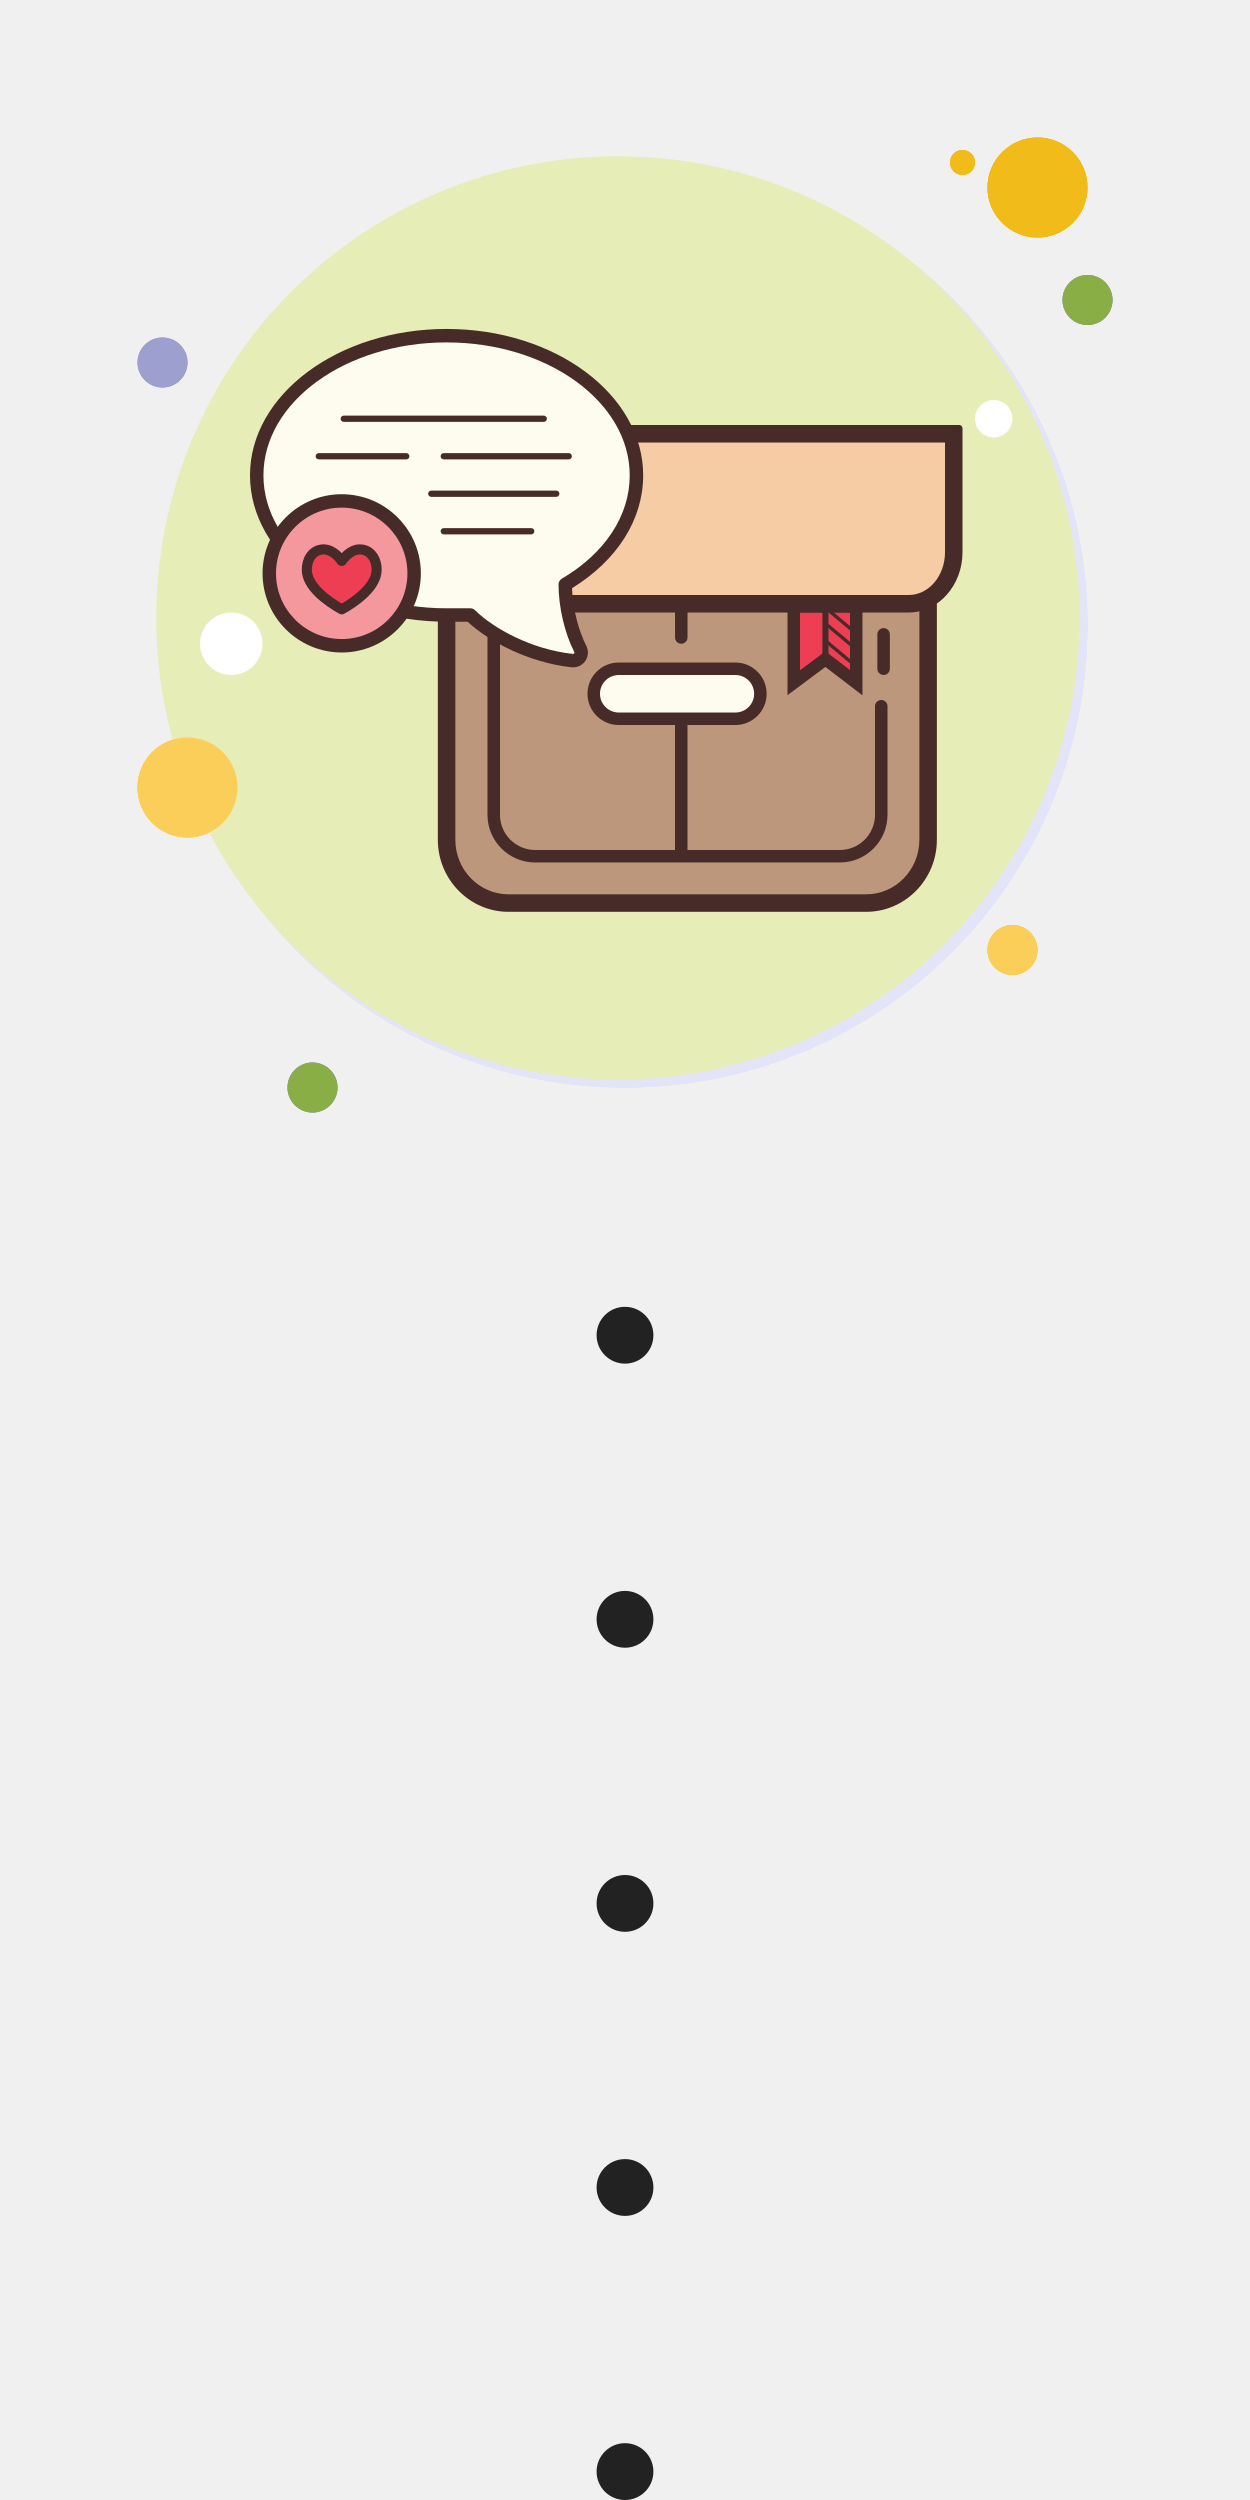
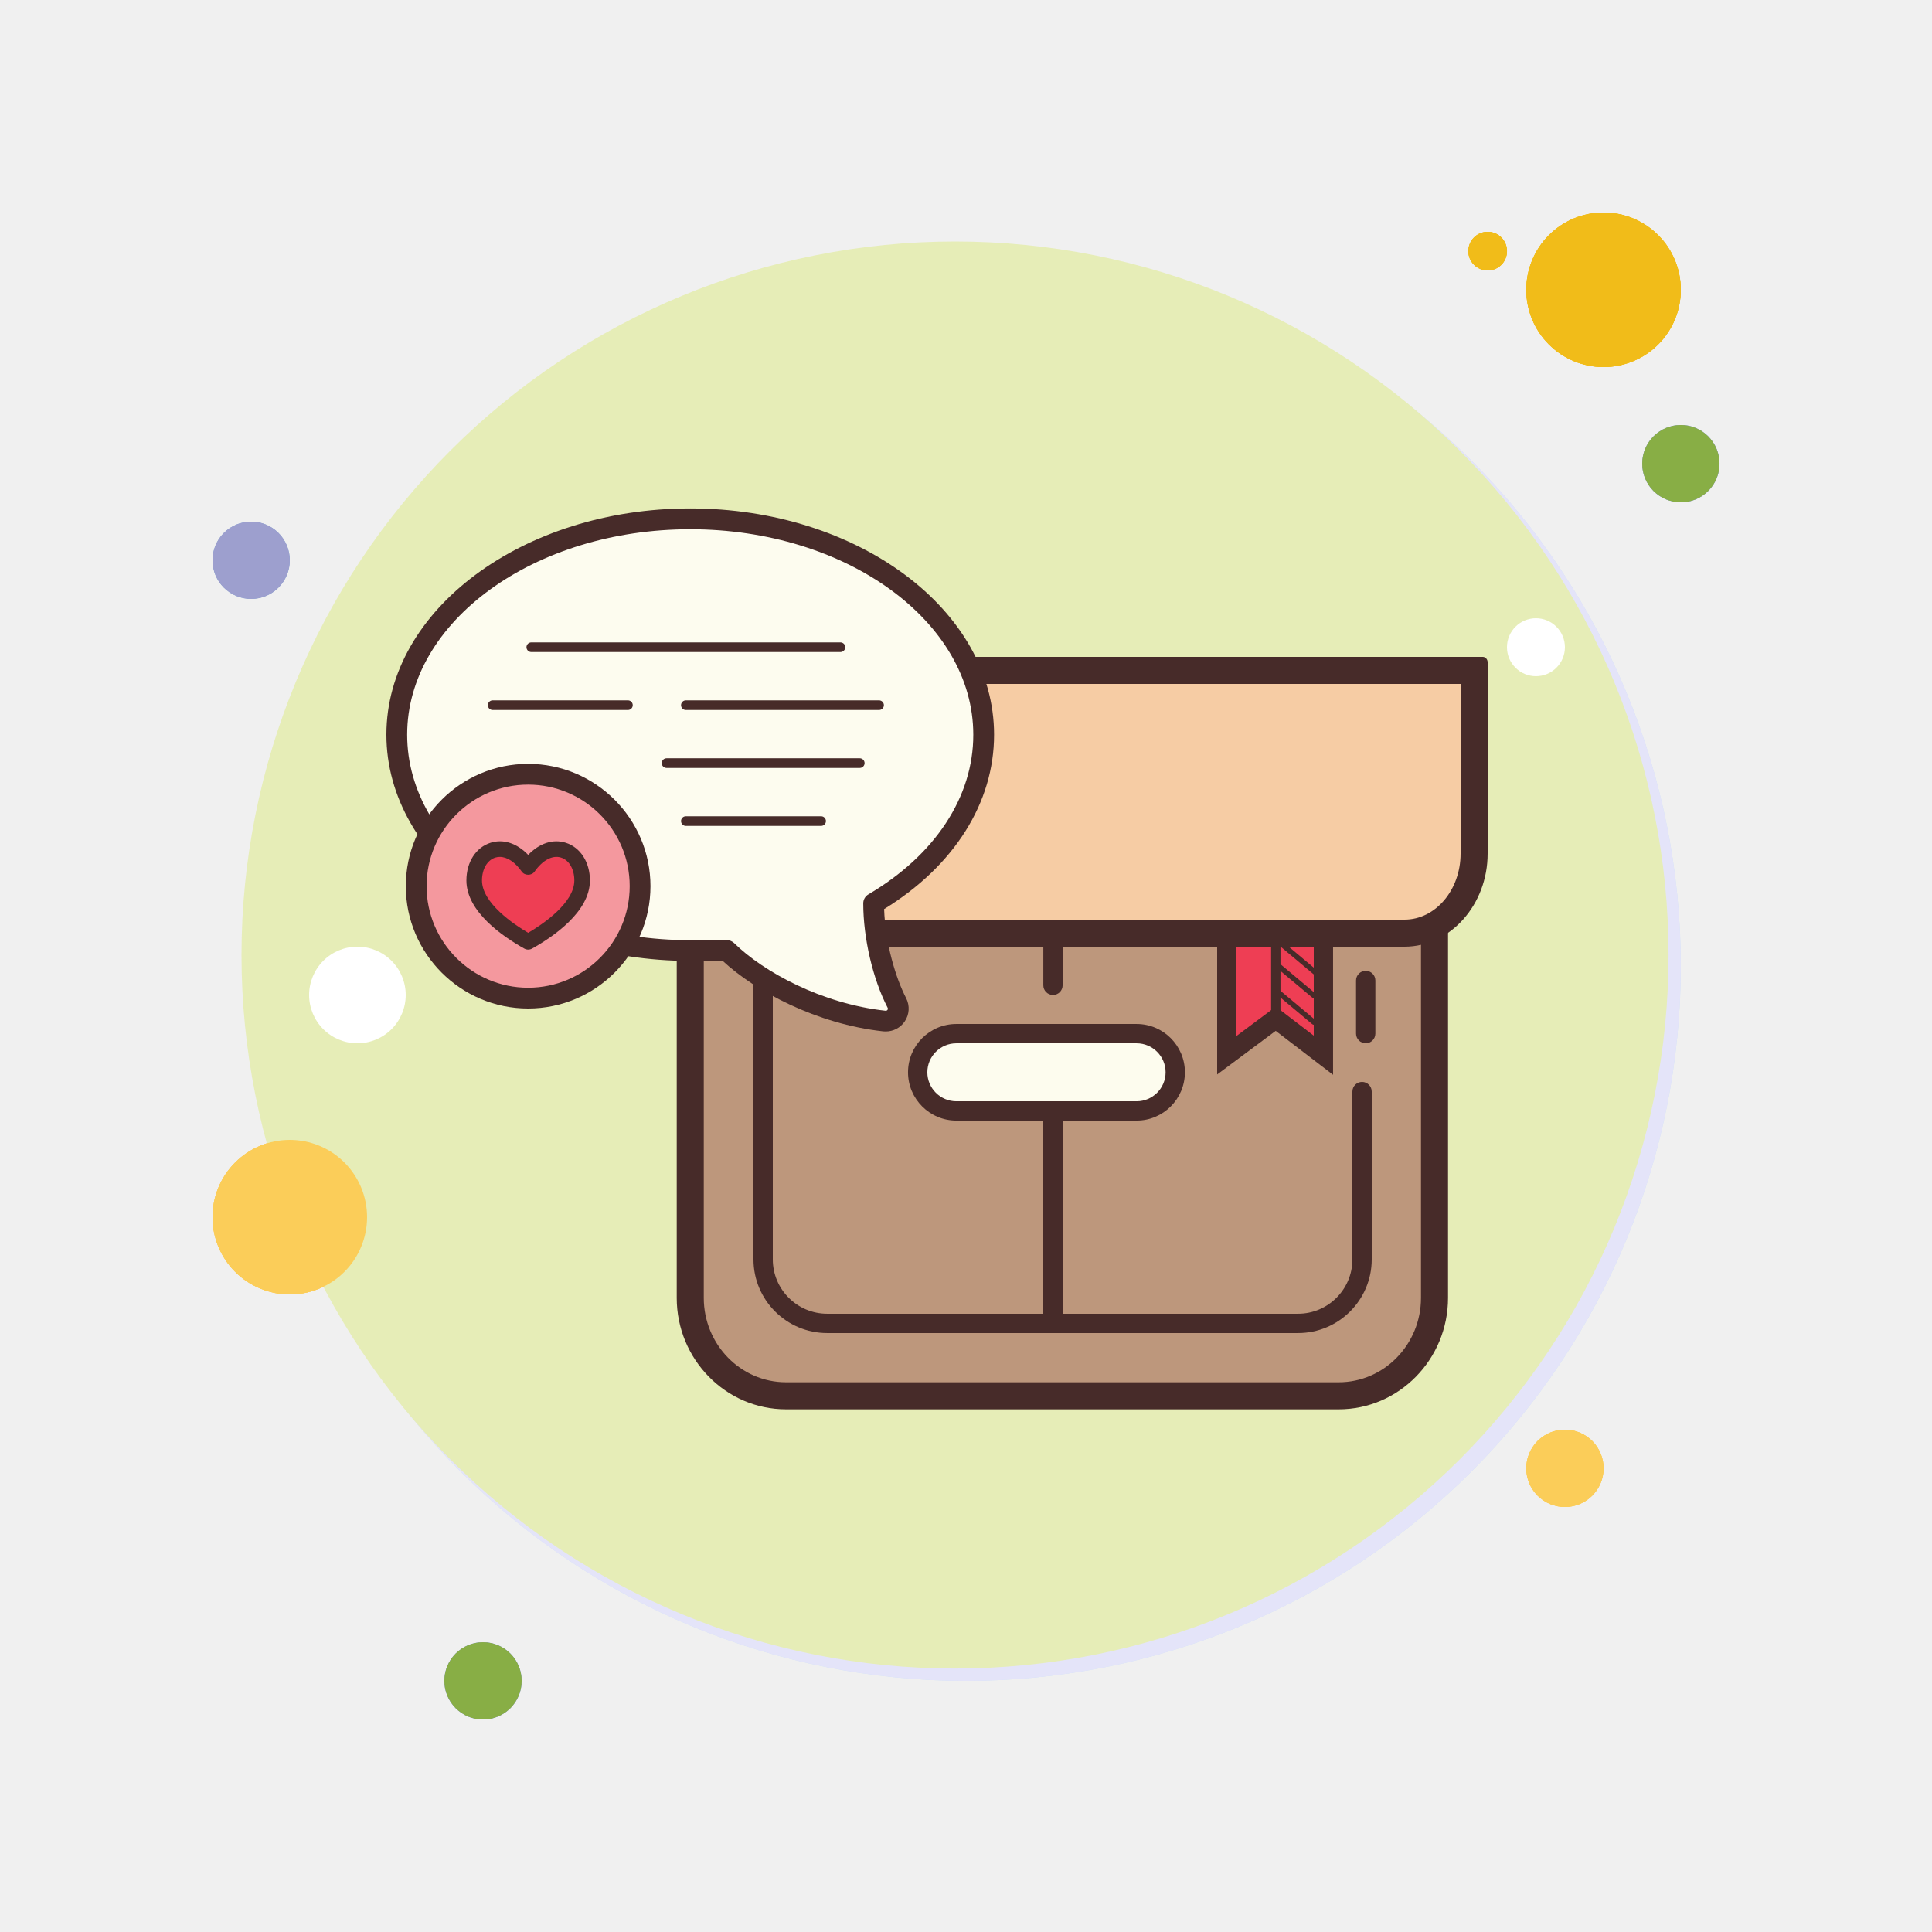
- <svg xmlns="http://www.w3.org/2000/svg" width="88" height="176" viewBox="0 0 88 176" fill="none">
+ <svg xmlns="http://www.w3.org/2000/svg" width="88" height="88" viewBox="0 0 88 88" fill="none">
  <path d="M11.44 23.76C10.973 23.76 10.525 23.945 10.195 24.275C9.865 24.605 9.68 25.053 9.68 25.52C9.68 25.986 9.865 26.434 10.195 26.764C10.525 27.094 10.973 27.28 11.44 27.28C11.906 27.28 12.354 27.094 12.684 26.764C13.014 26.434 13.2 25.986 13.2 25.52C13.2 25.053 13.014 24.605 12.684 24.275C12.354 23.945 11.906 23.76 11.44 23.76Z" fill="#78A0CF" />
  <path d="M67.761 10.559C67.528 10.559 67.304 10.651 67.139 10.816C66.974 10.981 66.881 11.205 66.881 11.439C66.881 11.672 66.974 11.896 67.139 12.061C67.304 12.226 67.528 12.319 67.761 12.319C67.994 12.319 68.218 12.226 68.383 12.061C68.548 11.896 68.641 11.672 68.641 11.439C68.641 11.205 68.548 10.981 68.383 10.816C68.218 10.651 67.994 10.559 67.761 10.559Z" fill="#F1BC19" />
  <path d="M43.999 11.441C35.364 11.441 27.082 14.872 20.976 20.978C14.87 27.084 11.44 35.366 11.44 44.001C11.44 52.637 14.87 60.919 20.976 67.025C27.082 73.131 35.364 76.561 43.999 76.561C52.635 76.561 60.917 73.131 67.023 67.025C73.129 60.919 76.559 52.637 76.559 44.001C76.559 35.366 73.129 27.084 67.023 20.978C60.917 14.872 52.635 11.441 43.999 11.441Z" fill="#CEE1F4" />
  <path d="M73.04 9.68C72.106 9.68 71.211 10.05 70.55 10.711C69.89 11.371 69.519 12.266 69.519 13.2C69.519 14.133 69.89 15.029 70.55 15.689C71.211 16.349 72.106 16.72 73.04 16.72C73.973 16.72 74.868 16.349 75.529 15.689C76.189 15.029 76.559 14.133 76.559 13.2C76.559 12.266 76.189 11.371 75.529 10.711C74.868 10.05 73.973 9.68 73.04 9.68Z" fill="#F1BC19" />
  <path d="M76.561 19.359C76.094 19.359 75.646 19.545 75.316 19.875C74.986 20.205 74.801 20.653 74.801 21.119C74.801 21.586 74.986 22.034 75.316 22.364C75.646 22.694 76.094 22.879 76.561 22.879C77.028 22.879 77.475 22.694 77.805 22.364C78.135 22.034 78.321 21.586 78.321 21.119C78.321 20.653 78.135 20.205 77.805 19.875C77.475 19.545 77.028 19.359 76.561 19.359Z" fill="#78A0CF" />
  <path d="M71.28 65.12C70.813 65.12 70.365 65.305 70.035 65.635C69.705 65.966 69.52 66.413 69.52 66.88C69.52 67.347 69.705 67.794 70.035 68.124C70.365 68.454 70.813 68.64 71.28 68.64C71.746 68.64 72.194 68.454 72.524 68.124C72.854 67.794 73.04 67.347 73.04 66.88C73.04 66.413 72.854 65.966 72.524 65.635C72.194 65.305 71.746 65.12 71.28 65.12ZM13.2 51.92C12.266 51.92 11.371 52.291 10.711 52.951C10.05 53.611 9.68 54.506 9.68 55.44C9.68 56.373 10.05 57.269 10.711 57.929C11.371 58.589 12.266 58.96 13.2 58.96C14.133 58.96 15.029 58.589 15.689 57.929C16.349 57.269 16.72 56.373 16.72 55.44C16.72 54.506 16.349 53.611 15.689 52.951C15.029 52.291 14.133 51.92 13.2 51.92Z" fill="#FBCD59" />
  <path d="M22 74.801C21.534 74.801 21.086 74.986 20.756 75.316C20.426 75.646 20.24 76.094 20.24 76.561C20.24 77.028 20.426 77.475 20.756 77.805C21.086 78.135 21.534 78.321 22 78.321C22.467 78.321 22.915 78.135 23.245 77.805C23.575 77.475 23.76 77.028 23.76 76.561C23.76 76.094 23.575 75.646 23.245 75.316C22.915 74.986 22.467 74.801 22 74.801Z" fill="#78A0CF" />
  <path d="M16.28 44.879C15.697 44.879 15.137 45.111 14.724 45.523C14.312 45.936 14.08 46.495 14.08 47.079C14.08 47.662 14.312 48.222 14.724 48.635C15.137 49.047 15.697 49.279 16.28 49.279C16.864 49.279 17.423 49.047 17.836 48.635C18.248 48.222 18.48 47.662 18.48 47.079C18.48 46.495 18.248 45.936 17.836 45.523C17.423 45.111 16.864 44.879 16.28 44.879Z" fill="white" />
  <path d="M18.48 58.08C18.246 58.08 18.022 58.173 17.857 58.338C17.692 58.503 17.6 58.727 17.6 58.96C17.6 59.194 17.692 59.417 17.857 59.582C18.022 59.747 18.246 59.84 18.48 59.84C18.713 59.84 18.937 59.747 19.102 59.582C19.267 59.417 19.36 59.194 19.36 58.96C19.36 58.727 19.267 58.503 19.102 58.338C18.937 58.173 18.713 58.08 18.48 58.08Z" fill="#F1BC19" />
  <path d="M70.4 29.039C70.166 29.039 69.942 29.132 69.777 29.297C69.612 29.462 69.519 29.686 69.519 29.919C69.519 30.152 69.612 30.376 69.777 30.541C69.942 30.706 70.166 30.799 70.4 30.799C70.633 30.799 70.857 30.706 71.022 30.541C71.187 30.376 71.279 30.152 71.279 29.919C71.279 29.686 71.187 29.462 71.022 29.297C70.857 29.132 70.633 29.039 70.4 29.039Z" fill="white" />
  <path d="M57.201 24.641C60.597 24.641 63.361 27.404 63.361 30.801V57.201C63.361 60.597 60.597 63.361 57.201 63.361H30.801C27.404 63.361 24.641 60.597 24.641 57.201V30.801C24.641 27.404 27.404 24.641 30.801 24.641H57.201Z" fill="#F1BC19" />
  <path d="M57.2 24.992C60.402 24.992 63.008 27.597 63.008 30.8V57.2C63.008 60.402 60.402 63.008 57.2 63.008H30.8C27.597 63.008 24.992 60.402 24.992 57.2V30.8C24.992 27.597 27.597 24.992 30.8 24.992H57.2ZM57.2 23.76H30.8C26.912 23.76 23.76 26.912 23.76 30.8V57.2C23.76 61.088 26.912 64.24 30.8 64.24H57.2C61.088 64.24 64.24 61.088 64.24 57.2V30.8C64.24 26.912 61.088 23.76 57.2 23.76Z" fill="#472B29" />
  <path d="M55.439 60.719H32.559C29.647 60.719 27.279 58.351 27.279 55.439V32.559C27.279 29.647 29.647 27.279 32.559 27.279H55.439C58.351 27.279 60.719 29.647 60.719 32.559V55.439C60.719 58.351 58.351 60.719 55.439 60.719Z" fill="#FDFCEE" />
  <path d="M55.439 60.719H32.559C29.647 60.719 27.279 58.351 27.279 55.439V32.559C27.279 29.647 29.647 27.279 32.559 27.279H54.229C54.411 27.279 54.559 27.427 54.559 27.609C54.559 27.791 54.411 27.939 54.229 27.939H32.559C30.012 27.939 27.939 30.012 27.939 32.559V55.439C27.939 57.987 30.012 60.059 32.559 60.059H55.439C57.987 60.059 60.059 57.987 60.059 55.439V42.569C60.059 42.387 60.207 42.239 60.389 42.239C60.572 42.239 60.719 42.387 60.719 42.569V55.439C60.719 58.351 58.351 60.719 55.439 60.719ZM60.389 36.959C60.207 36.959 60.059 36.812 60.059 36.629V35.505C60.059 35.322 60.207 35.175 60.389 35.175C60.572 35.175 60.719 35.322 60.719 35.505V36.629C60.719 36.812 60.572 36.959 60.389 36.959Z" fill="#472B29" />
  <path d="M60.391 41.36C60.208 41.36 60.06 41.212 60.06 41.03V38.17C60.06 37.988 60.208 37.84 60.391 37.84C60.573 37.84 60.721 37.988 60.721 38.17V41.03C60.721 41.212 60.573 41.36 60.391 41.36Z" fill="#472B29" />
  <path d="M50.766 34.65C50.413 34.65 50.106 34.755 49.886 34.974L37.235 47.636C36.828 48.045 35.97 50.313 35.344 51.967C35.061 52.716 34.819 53.352 34.678 53.668C34.629 53.778 34.652 53.898 34.736 53.983L34.873 54.12C34.98 54.228 35.141 54.259 35.284 54.195C35.651 54.03 36.33 53.772 37.117 53.474C38.795 52.837 40.863 52.052 41.255 51.66L53.907 38.997C54.561 38.342 54.191 36.906 53.083 35.796C52.347 35.06 51.466 34.65 50.766 34.65Z" fill="#F1BC19" />
  <path d="M37.233 47.637C36.826 48.046 35.968 50.314 35.342 51.968C35.059 52.717 34.817 53.353 34.676 53.669C34.627 53.779 34.65 53.899 34.734 53.984L34.87 54.121C34.978 54.229 35.139 54.261 35.282 54.196C35.649 54.031 36.328 53.773 37.115 53.475C38.794 52.837 40.861 52.053 41.253 51.661L41.256 51.658L37.233 47.637Z" fill="#FDFCEE" />
  <path d="M35.36 51.922C35.355 51.937 35.348 51.953 35.342 51.968C35.059 52.717 34.817 53.353 34.676 53.669C34.627 53.779 34.65 53.898 34.734 53.984L34.87 54.12C34.978 54.228 35.139 54.26 35.282 54.196C35.626 54.041 36.246 53.804 36.968 53.531L35.36 51.922Z" fill="#4A5397" />
  <path d="M47.094 37.826L48.841 36.079L52.856 40.094L51.109 41.841L47.094 37.826Z" fill="#7782AC" />
  <path d="M52.832 40.071L53.905 38.998C54.559 38.343 54.189 36.907 53.081 35.797C52.346 35.06 51.465 34.65 50.765 34.65C50.412 34.65 50.105 34.755 49.885 34.974L48.811 36.05L52.832 40.071Z" fill="#FCB9B9" />
  <path d="M50.767 34.98C51.403 34.98 52.2 35.383 52.848 36.031C53.911 37.096 54.132 38.304 53.671 38.765L41.019 51.428C40.676 51.771 38.473 52.607 37.015 53.16L36.949 53.185C36.179 53.477 35.514 53.73 35.103 53.887L34.99 53.774C35.142 53.427 35.389 52.774 35.651 52.084C36.196 50.642 37.11 48.228 37.467 47.87L50.118 35.209C50.27 35.057 50.488 34.98 50.767 34.98ZM50.767 34.32C50.326 34.32 49.937 34.457 49.651 34.742L37.001 47.403C36.577 47.827 35.888 49.591 35.034 51.851C34.753 52.592 34.515 53.222 34.375 53.534C34.27 53.767 34.319 54.035 34.5 54.216L34.637 54.353C34.772 54.489 34.949 54.56 35.131 54.56C35.227 54.56 35.326 54.539 35.418 54.498C35.777 54.335 36.459 54.077 37.249 53.777C39.471 52.934 41.077 52.305 41.486 51.895L54.139 39.233C54.935 38.435 54.573 36.825 53.315 35.566C52.508 34.758 51.556 34.32 50.767 34.32Z" fill="#472B29" />
  <path d="M37.078 47.789L37.389 47.478L41.412 51.5L41.1 51.811L37.078 47.789Z" fill="#472B29" />
  <path d="M35.123 51.996L35.434 51.685L37.194 53.445L36.883 53.756L35.123 51.996Z" fill="#472B29" />
  <path d="M46.938 37.982L47.249 37.671L51.264 41.686L50.952 41.997L46.938 37.982Z" fill="#472B29" />
  <path d="M48.684 36.236L48.995 35.925L53.01 39.94L52.698 40.251L48.684 36.236Z" fill="#472B29" />
  <path d="M48.062 38.763L47.859 38.677L48.849 36.367L49.052 36.453L48.062 38.763ZM48.832 39.423L48.629 39.337L49.619 37.027L49.822 37.113L48.832 39.423ZM49.602 40.083L49.399 39.997L50.389 37.687L50.592 37.773L49.602 40.083ZM50.287 40.94L50.086 40.853L51.159 38.347L51.362 38.433L50.287 40.94ZM51.024 41.678L50.822 41.592L51.929 39.007L52.132 39.093L51.024 41.678Z" fill="#472B29" />
  <path d="M11.44 23.76C10.973 23.76 10.525 23.945 10.195 24.275C9.865 24.605 9.68 25.053 9.68 25.52C9.68 25.986 9.865 26.434 10.195 26.764C10.525 27.094 10.973 27.28 11.44 27.28C11.906 27.28 12.354 27.094 12.684 26.764C13.014 26.434 13.2 25.986 13.2 25.52C13.2 25.053 13.014 24.605 12.684 24.275C12.354 23.945 11.906 23.76 11.44 23.76Z" fill="#9D9FCE" />
  <path d="M67.761 10.559C67.528 10.559 67.304 10.651 67.139 10.816C66.974 10.981 66.881 11.205 66.881 11.439C66.881 11.672 66.974 11.896 67.139 12.061C67.304 12.226 67.528 12.319 67.761 12.319C67.994 12.319 68.218 12.226 68.383 12.061C68.548 11.896 68.641 11.672 68.641 11.439C68.641 11.205 68.548 10.981 68.383 10.816C68.218 10.651 67.994 10.559 67.761 10.559Z" fill="#F1BC19" />
  <path d="M43.999 11.441C35.364 11.441 27.082 14.872 20.976 20.978C14.87 27.084 11.44 35.366 11.44 44.001C11.44 52.637 14.87 60.919 20.976 67.025C27.082 73.131 35.364 76.561 43.999 76.561C52.635 76.561 60.917 73.131 67.023 67.025C73.129 60.919 76.559 52.637 76.559 44.001C76.559 35.366 73.129 27.084 67.023 20.978C60.917 14.872 52.635 11.441 43.999 11.441Z" fill="#E4E4F9" />
  <path d="M73.04 9.68C72.106 9.68 71.211 10.05 70.55 10.711C69.89 11.371 69.519 12.266 69.519 13.2C69.519 14.133 69.89 15.029 70.55 15.689C71.211 16.349 72.106 16.72 73.04 16.72C73.973 16.72 74.868 16.349 75.529 15.689C76.189 15.029 76.559 14.133 76.559 13.2C76.559 12.266 76.189 11.371 75.529 10.711C74.868 10.05 73.973 9.68 73.04 9.68Z" fill="#F1BC19" />
  <path d="M76.561 19.359C76.094 19.359 75.646 19.545 75.316 19.875C74.986 20.205 74.801 20.653 74.801 21.119C74.801 21.586 74.986 22.034 75.316 22.364C75.646 22.694 76.094 22.879 76.561 22.879C77.028 22.879 77.475 22.694 77.805 22.364C78.135 22.034 78.321 21.586 78.321 21.119C78.321 20.653 78.135 20.205 77.805 19.875C77.475 19.545 77.028 19.359 76.561 19.359Z" fill="#9D9FCE" />
  <path d="M71.28 65.12C70.813 65.12 70.365 65.305 70.035 65.635C69.705 65.966 69.52 66.413 69.52 66.88C69.52 67.347 69.705 67.794 70.035 68.124C70.365 68.454 70.813 68.64 71.28 68.64C71.746 68.64 72.194 68.454 72.524 68.124C72.854 67.794 73.04 67.347 73.04 66.88C73.04 66.413 72.854 65.966 72.524 65.635C72.194 65.305 71.746 65.12 71.28 65.12ZM13.2 51.92C12.266 51.92 11.371 52.291 10.711 52.951C10.05 53.611 9.68 54.506 9.68 55.44C9.68 56.373 10.05 57.269 10.711 57.929C11.371 58.589 12.266 58.96 13.2 58.96C14.133 58.96 15.029 58.589 15.689 57.929C16.349 57.269 16.72 56.373 16.72 55.44C16.72 54.506 16.349 53.611 15.689 52.951C15.029 52.291 14.133 51.92 13.2 51.92Z" fill="#FBCD59" />
  <path d="M22 74.801C21.534 74.801 21.086 74.986 20.756 75.316C20.426 75.646 20.24 76.094 20.24 76.561C20.24 77.028 20.426 77.475 20.756 77.805C21.086 78.135 21.534 78.321 22 78.321C22.467 78.321 22.915 78.135 23.245 77.805C23.575 77.475 23.76 77.028 23.76 76.561C23.76 76.094 23.575 75.646 23.245 75.316C22.915 74.986 22.467 74.801 22 74.801Z" fill="#9D9FCE" />
  <path d="M16.28 44.879C15.697 44.879 15.137 45.111 14.724 45.523C14.312 45.936 14.08 46.495 14.08 47.079C14.08 47.662 14.312 48.222 14.724 48.635C15.137 49.047 15.697 49.279 16.28 49.279C16.864 49.279 17.423 49.047 17.836 48.635C18.248 48.222 18.48 47.662 18.48 47.079C18.48 46.495 18.248 45.936 17.836 45.523C17.423 45.111 16.864 44.879 16.28 44.879Z" fill="white" />
  <path d="M18.48 58.08C18.246 58.08 18.022 58.173 17.857 58.338C17.692 58.503 17.6 58.727 17.6 58.96C17.6 59.194 17.692 59.417 17.857 59.582C18.022 59.747 18.246 59.84 18.48 59.84C18.713 59.84 18.937 59.747 19.102 59.582C19.267 59.417 19.36 59.194 19.36 58.96C19.36 58.727 19.267 58.503 19.102 58.338C18.937 58.173 18.713 58.08 18.48 58.08Z" fill="#F1BC19" />
  <path d="M70.4 29.039C70.166 29.039 69.942 29.132 69.777 29.297C69.612 29.462 69.519 29.686 69.519 29.919C69.519 30.152 69.612 30.376 69.777 30.541C69.942 30.706 70.166 30.799 70.4 30.799C70.633 30.799 70.857 30.706 71.022 30.541C71.187 30.376 71.279 30.152 71.279 29.919C71.279 29.686 71.187 29.462 71.022 29.297C70.857 29.132 70.633 29.039 70.4 29.039Z" fill="white" />
  <path d="M57.201 24.641C60.597 24.641 63.361 27.404 63.361 30.801V57.201C63.361 60.597 60.597 63.361 57.201 63.361H30.801C27.404 63.361 24.641 60.597 24.641 57.201V30.801C24.641 27.404 27.404 24.641 30.801 24.641H57.201Z" fill="#C0D078" />
  <path d="M57.2 24.992C60.402 24.992 63.008 27.597 63.008 30.8V57.2C63.008 60.402 60.402 63.008 57.2 63.008H30.8C27.597 63.008 24.992 60.402 24.992 57.2V30.8C24.992 27.597 27.597 24.992 30.8 24.992H57.2ZM57.2 23.76H30.8C26.912 23.76 23.76 26.912 23.76 30.8V57.2C23.76 61.088 26.912 64.24 30.8 64.24H57.2C61.088 64.24 64.24 61.088 64.24 57.2V30.8C64.24 26.912 61.088 23.76 57.2 23.76Z" fill="#472B29" />
  <path d="M55.439 60.719H32.559C29.647 60.719 27.279 58.351 27.279 55.439V32.559C27.279 29.647 29.647 27.279 32.559 27.279H55.439C58.351 27.279 60.719 29.647 60.719 32.559V55.439C60.719 58.351 58.351 60.719 55.439 60.719Z" fill="#FDFCEE" />
  <path d="M55.439 60.719H32.559C29.647 60.719 27.279 58.351 27.279 55.439V32.559C27.279 29.647 29.647 27.279 32.559 27.279H54.229C54.411 27.279 54.559 27.427 54.559 27.609C54.559 27.791 54.411 27.939 54.229 27.939H32.559C30.012 27.939 27.939 30.012 27.939 32.559V55.439C27.939 57.987 30.012 60.059 32.559 60.059H55.439C57.987 60.059 60.059 57.987 60.059 55.439V42.569C60.059 42.387 60.207 42.239 60.389 42.239C60.572 42.239 60.719 42.387 60.719 42.569V55.439C60.719 58.351 58.351 60.719 55.439 60.719ZM60.389 36.959C60.207 36.959 60.059 36.812 60.059 36.629V35.505C60.059 35.322 60.207 35.175 60.389 35.175C60.572 35.175 60.719 35.322 60.719 35.505V36.629C60.719 36.812 60.572 36.959 60.389 36.959Z" fill="#472B29" />
  <path d="M60.391 41.36C60.208 41.36 60.06 41.212 60.06 41.03V38.17C60.06 37.988 60.208 37.84 60.391 37.84C60.573 37.84 60.721 37.988 60.721 38.17V41.03C60.721 41.212 60.573 41.36 60.391 41.36Z" fill="#472B29" />
  <path d="M47.52 32.889C45.507 32.889 43.576 33.688 42.153 35.112C40.729 36.535 39.93 38.466 39.93 40.479C39.93 42.492 40.729 44.422 42.153 45.846C43.576 47.269 45.507 48.069 47.52 48.069C49.533 48.069 51.463 47.269 52.887 45.846C54.31 44.422 55.11 42.492 55.11 40.479C55.11 38.466 54.31 36.535 52.887 35.112C51.463 33.688 49.533 32.889 47.52 32.889Z" fill="#E1E0D8" />
  <path d="M47.52 34.539C46.74 34.539 45.968 34.693 45.247 34.991C44.526 35.29 43.871 35.727 43.32 36.279C42.768 36.83 42.331 37.485 42.032 38.206C41.734 38.927 41.58 39.699 41.58 40.479C41.58 41.259 41.734 42.032 42.032 42.752C42.331 43.473 42.768 44.128 43.32 44.679C43.871 45.231 44.526 45.668 45.247 45.967C45.968 46.265 46.74 46.419 47.52 46.419C48.3 46.419 49.072 46.265 49.793 45.967C50.514 45.668 51.169 45.231 51.72 44.679C52.272 44.128 52.709 43.473 53.008 42.752C53.306 42.032 53.46 41.259 53.46 40.479C53.46 39.699 53.306 38.927 53.008 38.206C52.709 37.485 52.272 36.83 51.72 36.279C51.169 35.727 50.514 35.29 49.793 34.991C49.072 34.693 48.3 34.539 47.52 34.539Z" fill="#A8DBDB" />
  <path d="M40.515 47.484C39.827 46.797 38.713 46.797 38.026 47.484C37.531 47.98 33.902 51.608 33.406 52.104C32.719 52.791 32.719 53.906 33.406 54.593C34.093 55.28 35.207 55.28 35.895 54.593C36.391 54.096 40.019 50.468 40.515 49.973C41.202 49.286 41.202 48.172 40.515 47.484Z" fill="#88AE45" />
  <path d="M40.514 49.973C41.201 49.286 41.201 48.172 40.514 47.484C39.827 46.797 38.713 46.797 38.025 47.484L40.514 49.973Z" fill="#D1DC82" />
  <path d="M47.52 48.399C43.153 48.399 39.6 44.845 39.6 40.479C39.6 36.112 43.153 32.559 47.52 32.559C51.886 32.559 55.44 36.112 55.44 40.479C55.44 44.845 51.886 48.399 47.52 48.399ZM47.52 33.219C43.517 33.219 40.26 36.475 40.26 40.479C40.26 44.482 43.517 47.739 47.52 47.739C51.523 47.739 54.78 44.482 54.78 40.479C54.78 36.475 51.523 33.219 47.52 33.219Z" fill="#472B29" />
  <path d="M47.521 46.638C44.124 46.638 41.361 43.875 41.361 40.478C41.361 37.082 44.124 34.318 47.521 34.318C50.918 34.318 53.681 37.082 53.681 40.478C53.681 43.875 50.918 46.638 47.521 46.638ZM47.521 34.758C44.367 34.758 41.801 37.324 41.801 40.478C41.801 43.632 44.367 46.198 47.521 46.198C50.675 46.198 53.241 43.632 53.241 40.478C53.241 37.324 50.675 34.758 47.521 34.758Z" fill="#472B29" />
  <path d="M40.307 47.07L41.819 45.558L42.441 46.181L40.929 47.693L40.307 47.07Z" fill="#472B29" />
  <path d="M34.651 55.44C34.093 55.44 33.567 55.222 33.173 54.827C32.778 54.433 32.56 53.908 32.56 53.35C32.56 52.792 32.778 52.266 33.173 51.872L37.793 47.252C38.581 46.463 39.959 46.463 40.748 47.252C41.143 47.647 41.361 48.172 41.361 48.73C41.361 49.288 41.143 49.813 40.748 50.207L36.128 54.827C35.734 55.222 35.209 55.44 34.651 55.44ZM39.27 47.3C38.889 47.3 38.53 47.448 38.259 47.719L33.639 52.339C33.369 52.609 33.221 52.968 33.221 53.35C33.221 53.732 33.369 54.091 33.639 54.361C34.18 54.901 35.121 54.901 35.662 54.361L40.282 49.741C40.552 49.471 40.7 49.112 40.7 48.73C40.7 48.348 40.552 47.989 40.282 47.719C40.011 47.448 39.653 47.3 39.27 47.3Z" fill="#472B29" />
  <path d="M37.881 47.807L38.347 47.34L40.747 49.739L40.28 50.206L37.881 47.807Z" fill="#472B29" />
  <path d="M35.641 52.797C35.594 52.797 35.55 52.768 35.536 52.721L34.876 50.631C34.858 50.573 34.89 50.511 34.948 50.493C35.008 50.476 35.068 50.507 35.086 50.565L35.746 52.655C35.765 52.713 35.732 52.775 35.674 52.793C35.663 52.796 35.651 52.797 35.641 52.797ZM35.201 53.678C35.154 53.678 35.11 53.648 35.096 53.601L34.266 50.973C34.248 50.915 34.28 50.854 34.338 50.835C34.398 50.818 34.459 50.849 34.477 50.907L35.306 53.535C35.325 53.593 35.292 53.655 35.234 53.673C35.223 53.676 35.211 53.678 35.201 53.678ZM34.933 55.105C34.887 55.105 34.843 55.075 34.828 55.028L33.721 51.522C33.703 51.463 33.736 51.402 33.794 51.383C33.854 51.365 33.913 51.398 33.932 51.456L35.039 54.962C35.057 55.02 35.025 55.082 34.967 55.1C34.955 55.103 34.944 55.105 34.933 55.105ZM34.251 55.218C34.205 55.218 34.161 55.188 34.147 55.141L33.165 52.034C33.147 51.976 33.179 51.914 33.237 51.895C33.299 51.879 33.358 51.91 33.376 51.968L34.357 55.075C34.375 55.133 34.343 55.195 34.285 55.213C34.273 55.216 34.262 55.218 34.251 55.218Z" fill="#472B29" />
  <path d="M67.761 10.559C67.528 10.559 67.304 10.651 67.139 10.816C66.974 10.981 66.881 11.205 66.881 11.439C66.881 11.672 66.974 11.896 67.139 12.061C67.304 12.226 67.528 12.319 67.761 12.319C67.994 12.319 68.218 12.226 68.383 12.061C68.548 11.896 68.641 11.672 68.641 11.439C68.641 11.205 68.548 10.981 68.383 10.816C68.218 10.651 67.994 10.559 67.761 10.559Z" fill="#F1BC19" />
  <path d="M43.5 11C34.88 11 26.614 14.424 20.519 20.519C14.424 26.614 11 34.88 11 43.5C11 52.12 14.424 60.386 20.519 66.481C26.614 72.576 34.88 76 43.5 76C52.12 76 60.386 72.576 66.481 66.481C72.576 60.386 76 52.12 76 43.5C76 34.88 72.576 26.614 66.481 20.519C60.386 14.424 52.12 11 43.5 11Z" fill="#E6EDB7" />
  <path d="M73.04 9.68C72.106 9.68 71.211 10.05 70.55 10.711C69.89 11.371 69.519 12.266 69.519 13.2C69.519 14.133 69.89 15.029 70.55 15.689C71.211 16.349 72.106 16.72 73.04 16.72C73.973 16.72 74.868 16.349 75.529 15.689C76.189 15.029 76.559 14.133 76.559 13.2C76.559 12.266 76.189 11.371 75.529 10.711C74.868 10.05 73.973 9.68 73.04 9.68Z" fill="#F1BC19" />
  <path d="M76.561 19.359C76.094 19.359 75.646 19.545 75.316 19.875C74.986 20.205 74.801 20.653 74.801 21.119C74.801 21.586 74.986 22.034 75.316 22.364C75.646 22.694 76.094 22.879 76.561 22.879C77.028 22.879 77.475 22.694 77.805 22.364C78.135 22.034 78.321 21.586 78.321 21.119C78.321 20.653 78.135 20.205 77.805 19.875C77.475 19.545 77.028 19.359 76.561 19.359Z" fill="#88AE45" />
  <path d="M71.28 65.12C70.813 65.12 70.365 65.305 70.035 65.635C69.705 65.966 69.52 66.413 69.52 66.88C69.52 67.347 69.705 67.794 70.035 68.124C70.365 68.454 70.813 68.64 71.28 68.64C71.746 68.64 72.194 68.454 72.524 68.124C72.854 67.794 73.04 67.347 73.04 66.88C73.04 66.413 72.854 65.966 72.524 65.635C72.194 65.305 71.746 65.12 71.28 65.12ZM13.2 51.92C12.266 51.92 11.371 52.291 10.711 52.951C10.05 53.611 9.68 54.506 9.68 55.44C9.68 56.373 10.05 57.269 10.711 57.929C11.371 58.589 12.266 58.96 13.2 58.96C14.133 58.96 15.029 58.589 15.689 57.929C16.349 57.269 16.72 56.373 16.72 55.44C16.72 54.506 16.349 53.611 15.689 52.951C15.029 52.291 14.133 51.92 13.2 51.92Z" fill="#FBCD59" />
  <path d="M22 74.801C21.534 74.801 21.086 74.986 20.756 75.316C20.426 75.646 20.24 76.094 20.24 76.561C20.24 77.028 20.426 77.475 20.756 77.805C21.086 78.135 21.534 78.321 22 78.321C22.467 78.321 22.915 78.135 23.245 77.805C23.575 77.475 23.76 77.028 23.76 76.561C23.76 76.094 23.575 75.646 23.245 75.316C22.915 74.986 22.467 74.801 22 74.801Z" fill="#88AE45" />
  <path d="M16.28 43.12C15.697 43.12 15.137 43.352 14.724 43.764C14.312 44.177 14.08 44.737 14.08 45.32C14.08 45.904 14.312 46.463 14.724 46.876C15.137 47.288 15.697 47.52 16.28 47.52C16.864 47.52 17.423 47.288 17.836 46.876C18.248 46.463 18.48 45.904 18.48 45.32C18.48 44.737 18.248 44.177 17.836 43.764C17.423 43.352 16.864 43.12 16.28 43.12ZM69.96 28.16C69.61 28.16 69.274 28.299 69.027 28.547C68.779 28.794 68.64 29.13 68.64 29.48C68.64 29.83 68.779 30.166 69.027 30.413C69.274 30.661 69.61 30.8 69.96 30.8C70.31 30.8 70.646 30.661 70.893 30.413C71.141 30.166 71.28 29.83 71.28 29.48C71.28 29.13 71.141 28.794 70.893 28.547C70.646 28.299 70.31 28.16 69.96 28.16Z" fill="white" />
  <path d="M65.34 34.109V35.55V59.118C65.34 61.571 63.376 63.578 60.977 63.578H35.803C33.403 63.578 31.439 61.571 31.439 59.118V35.505V34.109" fill="#BD977C" />
  <path d="M60.977 64.193H35.802C33.058 64.193 30.824 61.916 30.824 59.117V34.109H32.056V59.118C32.056 61.237 33.736 62.961 35.802 62.961H60.977C63.043 62.961 64.724 61.237 64.724 59.118V34.109H65.956V59.118C65.956 61.916 63.722 64.193 60.977 64.193Z" fill="#472B29" />
  <path d="M56.115 42.414V48.062L58.109 46.401L60.103 48.062V42.414H56.115Z" fill="#EE3E54" />
  <path d="M60.719 48.955L58.106 46.954L55.44 48.94V42.24H60.719V48.955ZM56.319 43.12V47.187L58.113 45.85L59.84 47.172V43.12H56.319Z" fill="#472B29" />
  <path d="M33.703 42.503C31.956 42.503 30.535 40.878 30.535 38.881V30.535H67.143V38.88C67.143 40.878 65.723 42.502 63.975 42.502H33.703V42.503Z" fill="#F6CCA4" />
  <path d="M66.528 31.152V38.881C66.528 40.539 65.383 41.888 63.976 41.888H33.704C32.297 41.888 31.152 40.539 31.152 38.881V31.152H66.528ZM67.538 29.92H30.282C30.083 29.92 29.92 30.103 29.92 30.326V38.881C29.92 41.213 31.623 43.12 33.704 43.12H63.976C66.057 43.12 67.76 41.213 67.76 38.881V30.167C67.76 30.031 67.66 29.92 67.538 29.92Z" fill="#472B29" />
  <path d="M58.111 46.531C57.994 46.531 57.898 46.435 57.898 46.318V42.799C57.898 42.682 57.994 42.586 58.111 42.586C58.228 42.586 58.324 42.682 58.324 42.799V46.318C58.324 46.435 58.228 46.531 58.111 46.531Z" fill="#472B29" />
  <path d="M59.847 46.677C59.821 46.677 59.794 46.667 59.772 46.65L58.16 45.3C58.11 45.259 58.103 45.184 58.145 45.134C58.186 45.083 58.262 45.078 58.312 45.119L59.923 46.469C59.973 46.51 59.98 46.585 59.938 46.635C59.915 46.661 59.882 46.677 59.847 46.677ZM59.847 45.466C59.821 45.466 59.794 45.457 59.772 45.439L58.16 44.089C58.11 44.048 58.103 43.973 58.145 43.923C58.186 43.873 58.262 43.867 58.312 43.908L59.923 45.258C59.973 45.299 59.98 45.374 59.938 45.424C59.915 45.452 59.882 45.466 59.847 45.466ZM59.126 60.719H37.676C35.825 60.719 34.32 59.215 34.32 57.365V41.799C34.32 41.556 34.517 41.359 34.76 41.359C35.003 41.359 35.2 41.556 35.2 41.799V57.365C35.2 58.729 36.311 59.839 37.676 59.839H59.126C60.49 59.839 61.6 58.729 61.6 57.365V49.719C61.6 49.477 61.797 49.279 62.04 49.279C62.283 49.279 62.48 49.477 62.48 49.719V57.365C62.48 59.215 60.975 60.719 59.126 60.719ZM60.052 44.526C60.026 44.526 59.999 44.516 59.977 44.498L58.365 43.148C58.315 43.107 58.308 43.032 58.35 42.982C58.392 42.932 58.467 42.925 58.517 42.967L60.128 44.317C60.178 44.358 60.185 44.433 60.143 44.483C60.12 44.511 60.086 44.526 60.052 44.526Z" fill="#472B29" />
  <path d="M44.808 33.463C44.81 36.451 42.966 39.278 39.795 41.144C39.795 42.757 40.265 44.543 40.853 45.681C41.062 46.084 40.735 46.554 40.284 46.506C37.358 46.184 34.586 44.739 33.112 43.295H31.441C24.058 43.295 18.074 38.894 18.074 33.464C18.074 28.035 24.058 23.633 31.441 23.633C38.823 23.633 44.808 28.034 44.808 33.463Z" fill="#FDFCEF" />
  <path d="M40.346 46.982C40.307 46.982 40.269 46.981 40.231 46.977C37.187 46.642 34.404 45.148 32.92 43.769H31.439C23.808 43.768 17.6 39.145 17.6 33.463C17.6 27.781 23.808 23.158 31.439 23.158C39.071 23.158 45.279 27.781 45.279 33.463C45.281 36.563 43.46 39.446 40.271 41.408C40.321 42.966 40.799 44.547 41.273 45.464C41.449 45.806 41.423 46.214 41.206 46.53C41.01 46.816 40.687 46.982 40.346 46.982ZM31.439 24.106C24.33 24.106 18.546 28.304 18.546 33.465C18.546 38.625 24.33 42.824 31.439 42.824H33.111C33.235 42.824 33.352 42.872 33.441 42.959C34.768 44.261 37.415 45.717 40.334 46.037C40.385 46.042 40.41 46.017 40.425 45.997C40.446 45.967 40.448 45.934 40.43 45.901C39.755 44.595 39.32 42.728 39.32 41.146C39.32 40.979 39.409 40.823 39.553 40.739C42.593 38.949 44.335 36.298 44.332 33.466C44.333 28.304 38.549 24.106 31.439 24.106ZM45.279 33.464H45.289H45.279Z" fill="#472B29" />
  <path d="M24.058 35.264C23.388 35.264 22.725 35.396 22.107 35.652C21.488 35.908 20.926 36.284 20.452 36.757C19.979 37.23 19.603 37.793 19.347 38.411C19.091 39.03 18.959 39.693 18.959 40.362C18.959 41.032 19.091 41.695 19.347 42.314C19.603 42.932 19.979 43.494 20.452 43.968C20.926 44.441 21.488 44.817 22.107 45.073C22.725 45.329 23.388 45.461 24.058 45.461C24.727 45.461 25.39 45.329 26.009 45.073C26.628 44.817 27.19 44.441 27.663 43.968C28.137 43.494 28.512 42.932 28.768 42.314C29.024 41.695 29.156 41.032 29.156 40.362C29.156 39.693 29.024 39.03 28.768 38.411C28.512 37.793 28.137 37.23 27.663 36.757C27.19 36.284 26.628 35.908 26.009 35.652C25.39 35.396 24.727 35.264 24.058 35.264Z" fill="#F4989E" />
  <path d="M24.056 45.936C20.985 45.936 18.484 43.436 18.484 40.364C18.484 37.292 20.985 34.793 24.056 34.793C27.129 34.793 29.628 37.293 29.628 40.364C29.628 43.436 27.128 45.936 24.056 45.936ZM24.056 35.738C21.505 35.738 19.43 37.813 19.43 40.363C19.43 42.914 21.505 44.989 24.056 44.989C26.607 44.989 28.682 42.914 28.682 40.363C28.682 37.813 26.607 35.738 24.056 35.738Z" fill="#472B29" />
  <path d="M24.058 39.5C25.084 38.036 26.517 38.702 26.517 40.104C26.517 41.389 24.804 42.484 24.058 42.898C23.314 42.484 21.6 41.389 21.6 40.104C21.6 38.702 23.032 38.035 24.058 39.5Z" fill="#EE3E54" />
  <path d="M24.058 43.253C23.998 43.253 23.939 43.238 23.884 43.208C22.898 42.658 21.244 41.524 21.244 40.104C21.244 39.271 21.677 38.597 22.347 38.386C22.928 38.203 23.546 38.408 24.058 38.94C24.568 38.409 25.185 38.203 25.767 38.386C26.437 38.597 26.87 39.271 26.87 40.105C26.87 41.525 25.216 42.659 24.23 43.209C24.176 43.239 24.116 43.253 24.058 43.253ZM22.766 39.031C22.695 39.031 22.628 39.041 22.561 39.062C22.193 39.178 21.954 39.587 21.954 40.104C21.954 41.13 23.395 42.099 24.058 42.489C24.72 42.099 26.16 41.13 26.16 40.104C26.16 39.587 25.922 39.178 25.553 39.062C25.163 38.94 24.714 39.179 24.348 39.702C24.214 39.892 23.899 39.892 23.767 39.702C23.463 39.269 23.102 39.031 22.766 39.031Z" fill="#472B29" />
  <path d="M47.959 60.5C47.717 60.5 47.52 60.303 47.52 60.06V50.545C47.52 50.303 47.717 50.105 47.959 50.105C48.202 50.105 48.4 50.303 48.4 50.545V60.06C48.4 60.303 48.202 60.5 47.959 60.5Z" fill="#472B29" />
  <path d="M47.962 45.319C47.719 45.319 47.522 45.122 47.522 44.88V42.459C47.522 42.217 47.719 42.02 47.962 42.02C48.204 42.02 48.401 42.217 48.401 42.459V44.88C48.401 45.122 48.204 45.319 47.962 45.319Z" fill="#472B29" />
  <path d="M62.206 47.519C61.963 47.519 61.766 47.322 61.766 47.079V44.659C61.766 44.416 61.963 44.219 62.206 44.219C62.449 44.219 62.646 44.416 62.646 44.659V47.079C62.646 47.322 62.449 47.519 62.206 47.519Z" fill="#472B29" />
  <path d="M51.939 50.711H43.321C42.485 50.711 41.801 49.908 41.801 48.924C41.801 47.941 42.484 47.137 43.321 47.137H51.939C52.775 47.137 53.46 47.94 53.46 48.924C53.46 49.906 52.775 50.711 51.939 50.711Z" fill="#FDFCEE" />
  <path d="M51.772 51.041H43.559C42.346 51.041 41.359 50.054 41.359 48.841C41.359 47.627 42.346 46.641 43.559 46.641H51.772C52.985 46.641 53.971 47.627 53.971 48.841C53.971 50.054 52.985 51.041 51.772 51.041ZM43.559 47.521C42.832 47.521 42.239 48.113 42.239 48.841C42.239 49.568 42.832 50.161 43.559 50.161H51.772C52.499 50.161 53.092 49.568 53.092 48.841C53.092 48.113 52.499 47.521 51.772 47.521H43.559Z" fill="#472B29" />
  <path d="M38.281 29.7H24.201C24.079 29.7 23.98 29.601 23.98 29.48C23.98 29.358 24.079 29.26 24.201 29.26H38.281C38.402 29.26 38.501 29.358 38.501 29.48C38.501 29.601 38.402 29.7 38.281 29.7Z" fill="#472B29" />
  <path d="M28.601 32.34H22.441C22.319 32.34 22.221 32.242 22.221 32.12C22.221 31.999 22.319 31.9 22.441 31.9H28.601C28.722 31.9 28.821 31.999 28.821 32.12C28.821 32.242 28.722 32.34 28.601 32.34Z" fill="#472B29" />
  <path d="M40.039 32.34H31.239C31.118 32.34 31.02 32.242 31.02 32.12C31.02 31.999 31.118 31.9 31.239 31.9H40.039C40.161 31.9 40.26 31.999 40.26 32.12C40.26 32.242 40.161 32.34 40.039 32.34Z" fill="#472B29" />
  <path d="M39.161 34.979H30.361C30.239 34.979 30.141 34.88 30.141 34.759C30.141 34.638 30.239 34.539 30.361 34.539H39.161C39.282 34.539 39.381 34.638 39.381 34.759C39.381 34.88 39.282 34.979 39.161 34.979Z" fill="#472B29" />
  <path d="M37.4 37.62H31.239C31.118 37.62 31.02 37.521 31.02 37.4C31.02 37.278 31.118 37.18 31.239 37.18H37.4C37.521 37.18 37.62 37.278 37.62 37.4C37.62 37.521 37.521 37.62 37.4 37.62Z" fill="#472B29" />
-   <path d="M44 96C45.105 96 46 95.105 46 94C46 92.895 45.105 92 44 92C42.895 92 42 92.895 42 94C42 95.105 42.895 96 44 96Z" fill="#222222" />
-   <path d="M44 116C45.105 116 46 115.105 46 114C46 112.895 45.105 112 44 112C42.895 112 42 112.895 42 114C42 115.105 42.895 116 44 116Z" fill="#222222" />
-   <path d="M44 136C45.105 136 46 135.105 46 134C46 132.895 45.105 132 44 132C42.895 132 42 132.895 42 134C42 135.105 42.895 136 44 136Z" fill="#222222" />
-   <path d="M44 156C45.105 156 46 155.105 46 154C46 152.895 45.105 152 44 152C42.895 152 42 152.895 42 154C42 155.105 42.895 156 44 156Z" fill="#222222" />
-   <path d="M44 176C45.105 176 46 175.105 46 174C46 172.895 45.105 172 44 172C42.895 172 42 172.895 42 174C42 175.105 42.895 176 44 176Z" fill="#222222" />
</svg>
